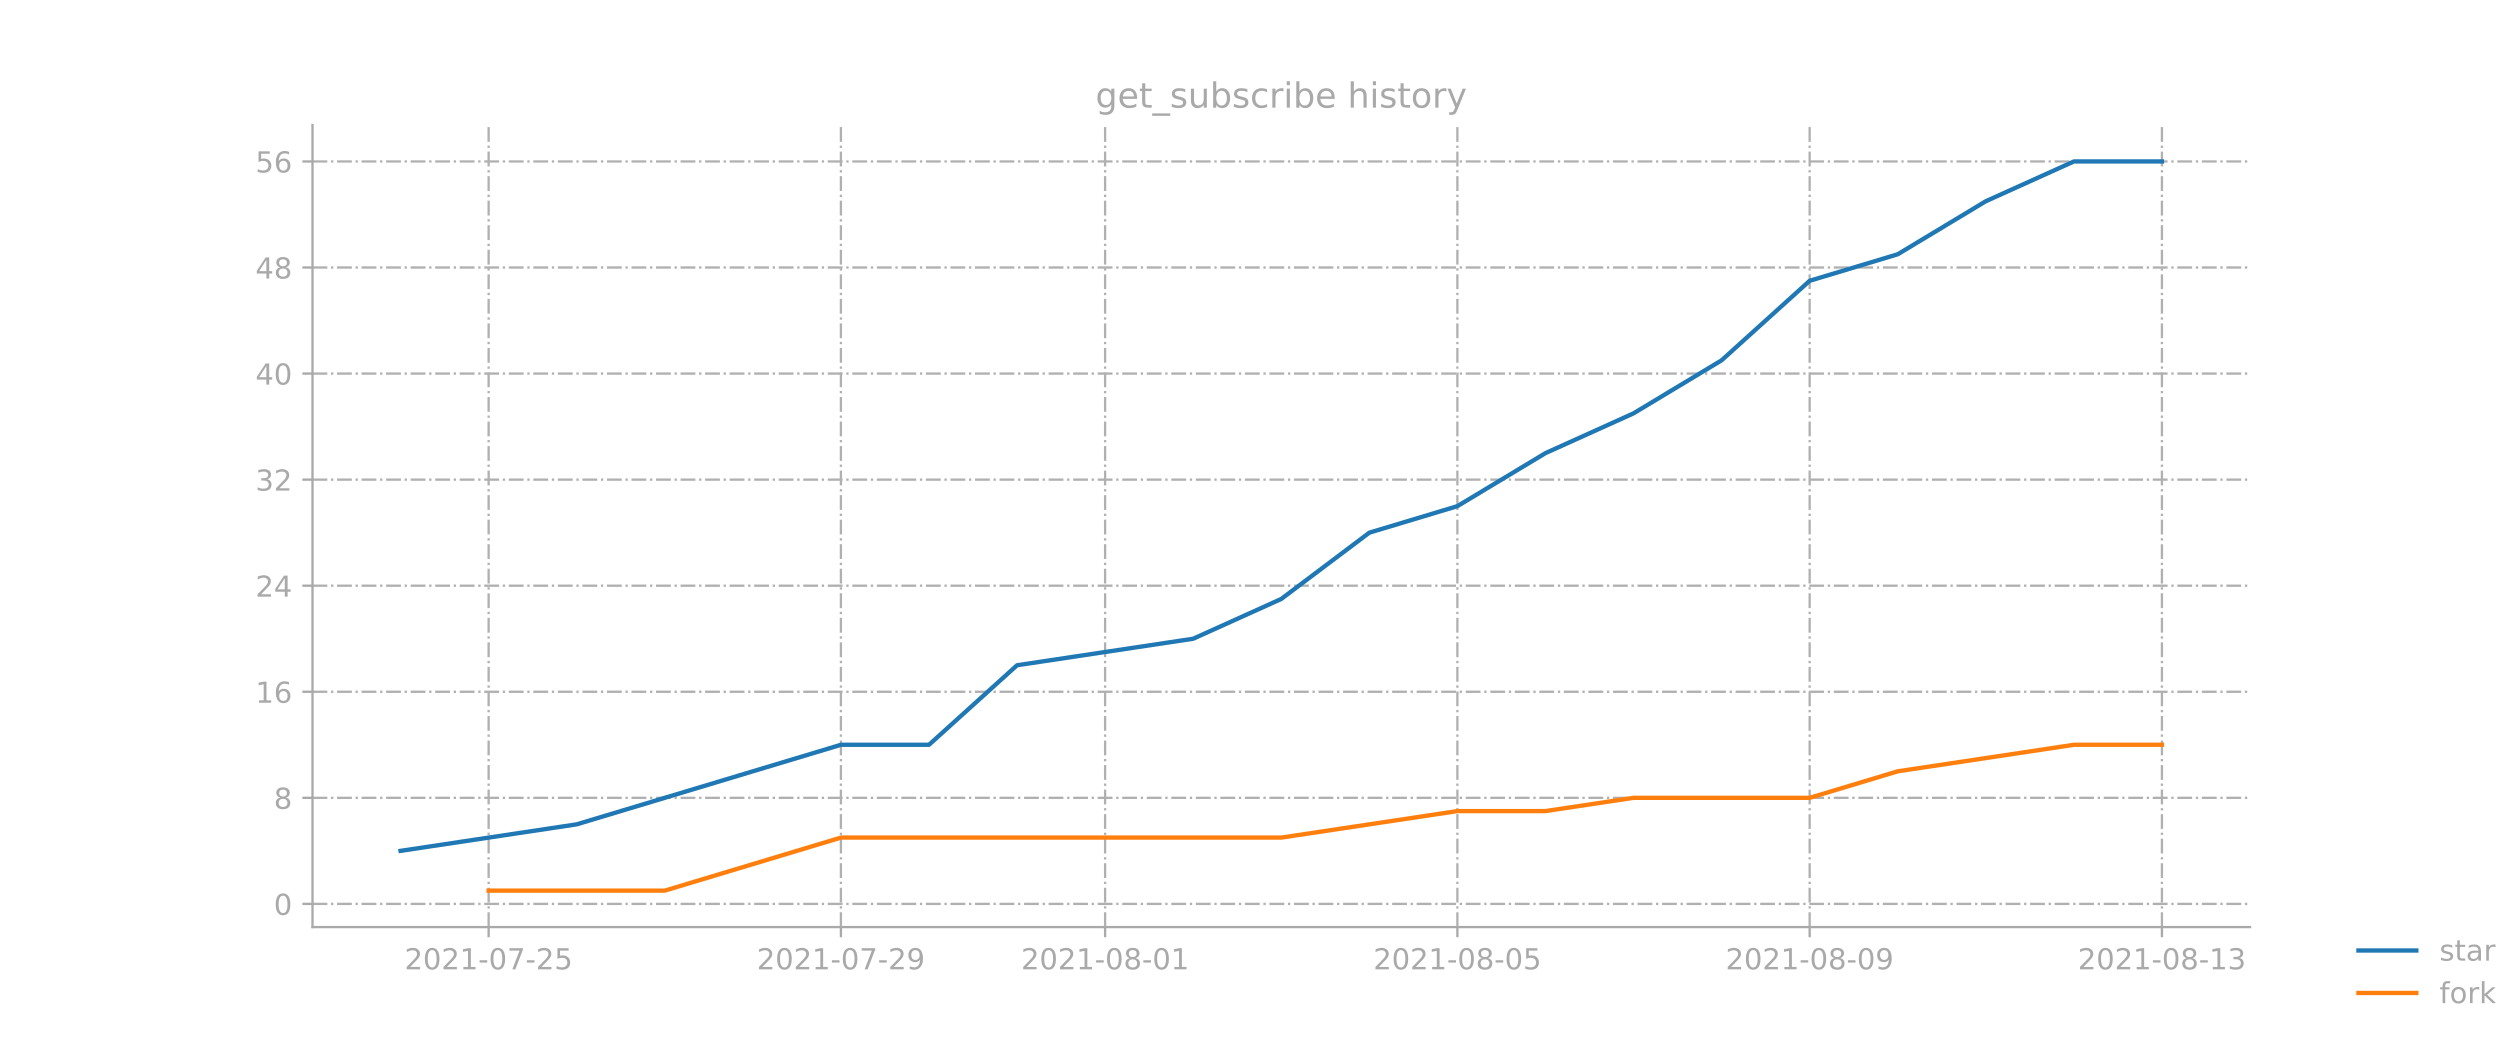
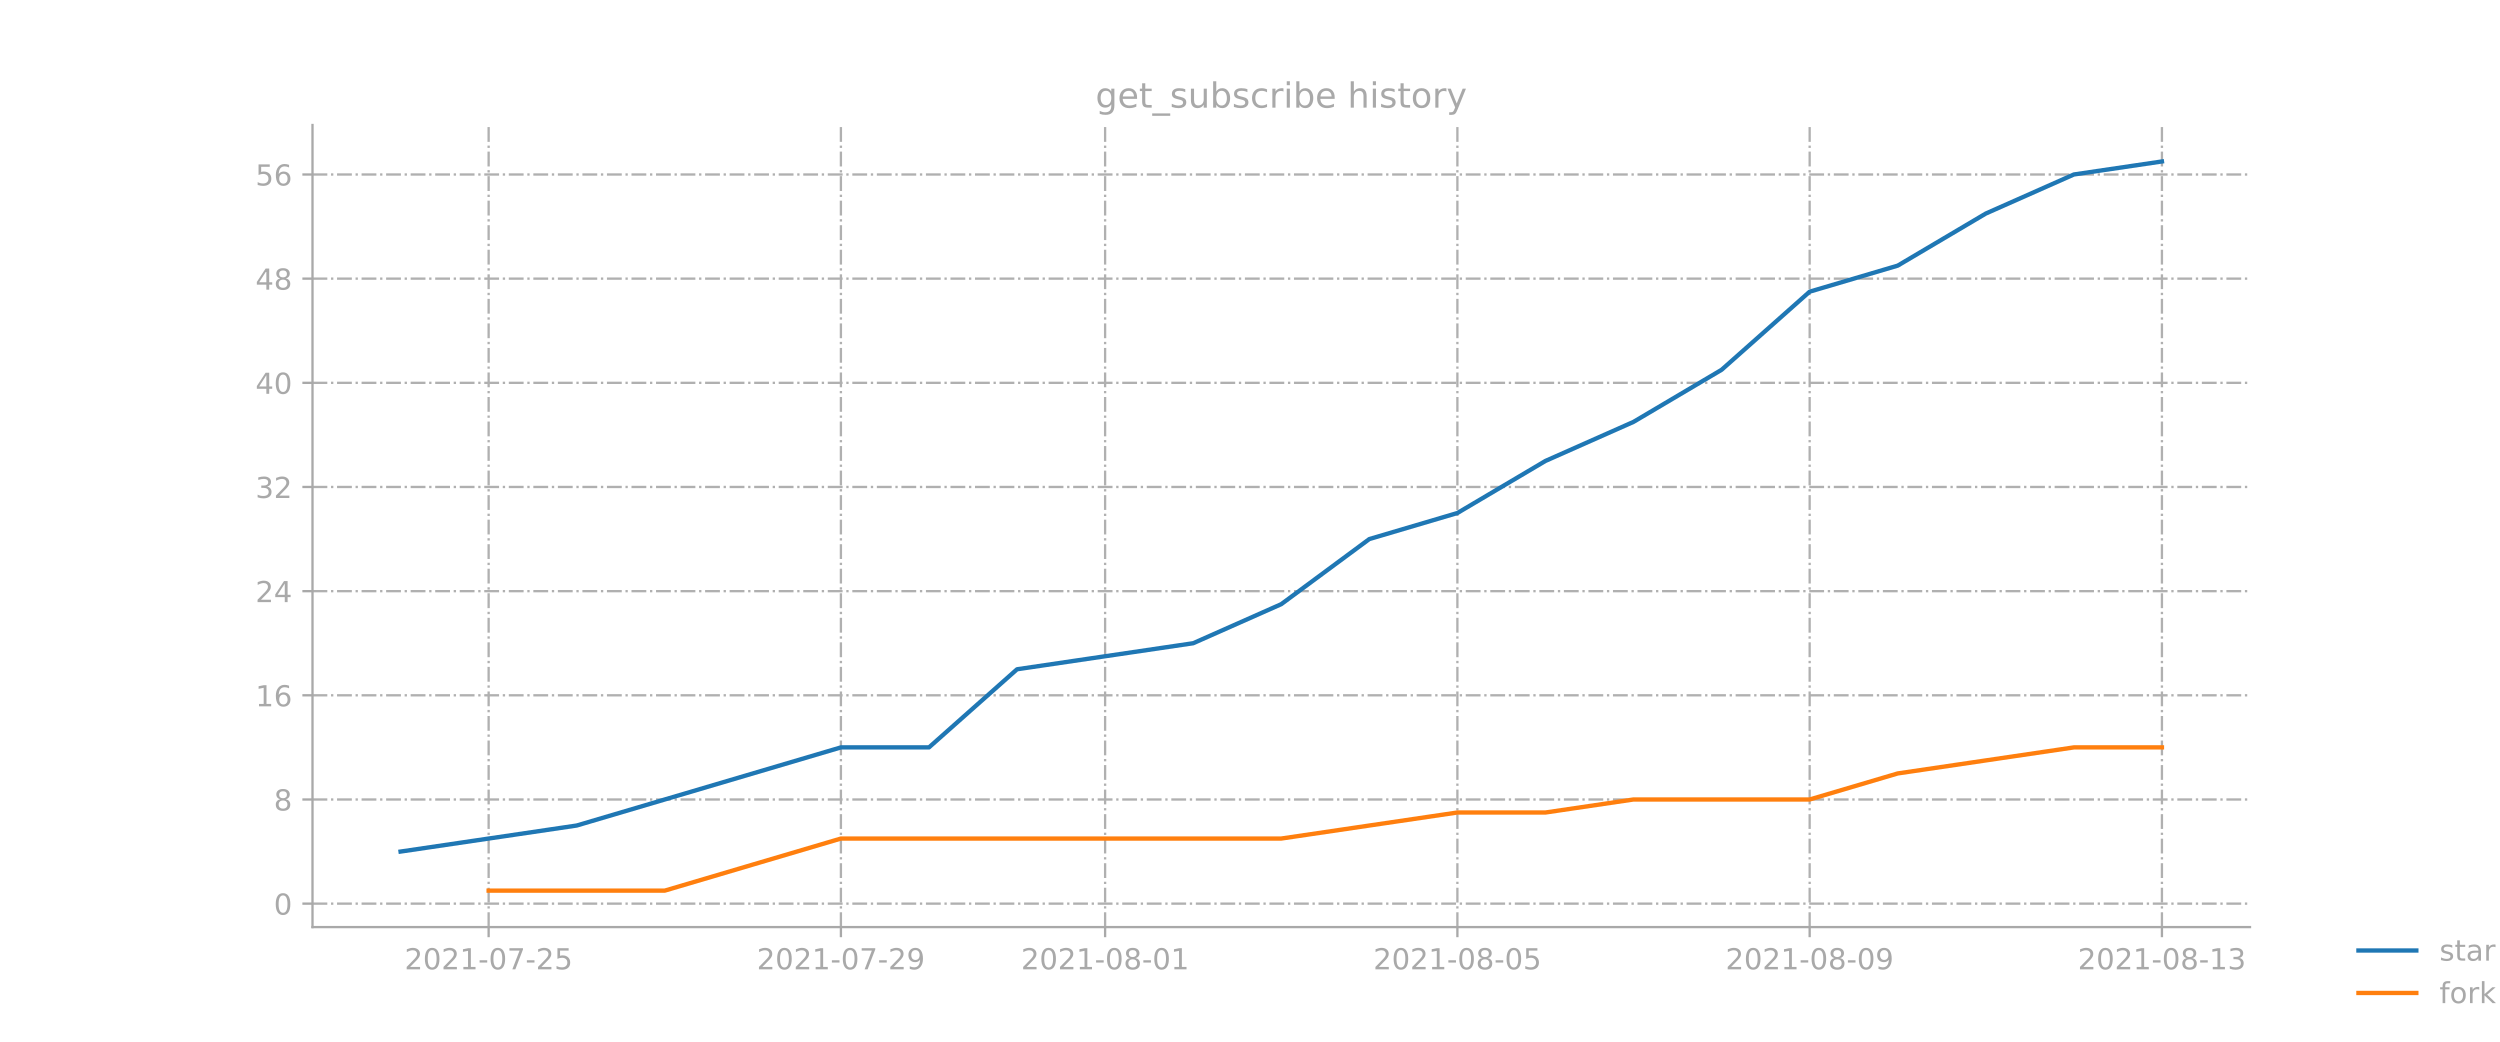
<svg xmlns="http://www.w3.org/2000/svg" xmlns:xlink="http://www.w3.org/1999/xlink" height="360pt" version="1.1" viewBox="0 0 864 360" width="864pt">
  <defs>
    <style type="text/css">*{stroke-linecap:butt;stroke-linejoin:round;}</style>
  </defs>
  <g id="figure_1">
    <g id="patch_1">
      <path d="M 0 360  L 864 360  L 864 0  L 0 0  z " style="fill:none;opacity:0;" />
    </g>
    <g id="axes_1">
      <g id="patch_2">
        <path d="M 108 320.4  L 777.6 320.4  L 777.6 43.2  L 108 43.2  z " style="fill:none;opacity:0;" />
      </g>
      <g id="matplotlib.axis_1">
        <g id="xtick_1">
          <g id="line2d_1">
-             <path clip-path="url(#pf11a9cff27)" d="M 168.873 320.4  L 168.873 43.2  " style="fill:none;stroke:#b0b0b0;stroke-dasharray:5.12,1.28,0.8,1.28;stroke-dashoffset:0;stroke-width:0.8;" />
+             <path clip-path="url(#p1f19ce88a3)" d="M 168.873 320.4  L 168.873 43.2  " style="fill:none;stroke:#b0b0b0;stroke-dasharray:5.12,1.28,0.8,1.28;stroke-dashoffset:0;stroke-width:0.8;" />
          </g>
          <g id="line2d_2">
            <defs>
-               <path d="M 0 0  L 0 3.5  " id="m568d456c09" style="stroke:#a9a9a9;stroke-width:0.8;" />
+               <path d="M 0 0  L 0 3.5  " id="med8afde4dc" style="stroke:#a9a9a9;stroke-width:0.8;" />
            </defs>
            <g>
-               <use style="fill:#a9a9a9;stroke:#a9a9a9;stroke-width:0.8;" x="168.873" xlink:href="#m568d456c09" y="320.4" />
+               <use style="fill:#a9a9a9;stroke:#a9a9a9;stroke-width:0.8;" x="168.873" xlink:href="#med8afde4dc" y="320.4" />
            </g>
          </g>
          <g id="text_1">
            <g style="fill:#a9a9a9;" transform="translate(139.8149 334.9984)scale(0.1 -0.1)">
              <defs>
                <path d="M 1228 531  L 3431 531  L 3431 0  L 469 0  L 469 531  Q 828 903 1448 1529  Q 2069 2156 2228 2338  Q 2531 2678 2651 2914  Q 2772 3150 2772 3378  Q 2772 3750 2511 3984  Q 2250 4219 1831 4219  Q 1534 4219 1204 4116  Q 875 4013 500 3803  L 500 4441  Q 881 4594 1212 4672  Q 1544 4750 1819 4750  Q 2544 4750 2975 4387  Q 3406 4025 3406 3419  Q 3406 3131 3298 2873  Q 3191 2616 2906 2266  Q 2828 2175 2409 1742  Q 1991 1309 1228 531  z " id="DejaVuSans-32" transform="scale(0.015625)" />
                <path d="M 2034 4250  Q 1547 4250 1301 3770  Q 1056 3291 1056 2328  Q 1056 1369 1301 889  Q 1547 409 2034 409  Q 2525 409 2770 889  Q 3016 1369 3016 2328  Q 3016 3291 2770 3770  Q 2525 4250 2034 4250  z M 2034 4750  Q 2819 4750 3233 4129  Q 3647 3509 3647 2328  Q 3647 1150 3233 529  Q 2819 -91 2034 -91  Q 1250 -91 836 529  Q 422 1150 422 2328  Q 422 3509 836 4129  Q 1250 4750 2034 4750  z " id="DejaVuSans-30" transform="scale(0.015625)" />
                <path d="M 794 531  L 1825 531  L 1825 4091  L 703 3866  L 703 4441  L 1819 4666  L 2450 4666  L 2450 531  L 3481 531  L 3481 0  L 794 0  L 794 531  z " id="DejaVuSans-31" transform="scale(0.015625)" />
                <path d="M 313 2009  L 1997 2009  L 1997 1497  L 313 1497  L 313 2009  z " id="DejaVuSans-2d" transform="scale(0.015625)" />
                <path d="M 525 4666  L 3525 4666  L 3525 4397  L 1831 0  L 1172 0  L 2766 4134  L 525 4134  L 525 4666  z " id="DejaVuSans-37" transform="scale(0.015625)" />
                <path d="M 691 4666  L 3169 4666  L 3169 4134  L 1269 4134  L 1269 2991  Q 1406 3038 1543 3061  Q 1681 3084 1819 3084  Q 2600 3084 3056 2656  Q 3513 2228 3513 1497  Q 3513 744 3044 326  Q 2575 -91 1722 -91  Q 1428 -91 1123 -41  Q 819 9 494 109  L 494 744  Q 775 591 1075 516  Q 1375 441 1709 441  Q 2250 441 2565 725  Q 2881 1009 2881 1497  Q 2881 1984 2565 2268  Q 2250 2553 1709 2553  Q 1456 2553 1204 2497  Q 953 2441 691 2322  L 691 4666  z " id="DejaVuSans-35" transform="scale(0.015625)" />
              </defs>
              <use xlink:href="#DejaVuSans-32" />
              <use x="63.623" xlink:href="#DejaVuSans-30" />
              <use x="127.246" xlink:href="#DejaVuSans-32" />
              <use x="190.869" xlink:href="#DejaVuSans-31" />
              <use x="254.492" xlink:href="#DejaVuSans-2d" />
              <use x="290.576" xlink:href="#DejaVuSans-30" />
              <use x="354.199" xlink:href="#DejaVuSans-37" />
              <use x="417.822" xlink:href="#DejaVuSans-2d" />
              <use x="453.906" xlink:href="#DejaVuSans-32" />
              <use x="517.529" xlink:href="#DejaVuSans-35" />
            </g>
          </g>
        </g>
        <g id="xtick_2">
          <g id="line2d_3">
-             <path clip-path="url(#pf11a9cff27)" d="M 290.618 320.4  L 290.618 43.2  " style="fill:none;stroke:#b0b0b0;stroke-dasharray:5.12,1.28,0.8,1.28;stroke-dashoffset:0;stroke-width:0.8;" />
+             <path clip-path="url(#p1f19ce88a3)" d="M 290.618 320.4  L 290.618 43.2  " style="fill:none;stroke:#b0b0b0;stroke-dasharray:5.12,1.28,0.8,1.28;stroke-dashoffset:0;stroke-width:0.8;" />
          </g>
          <g id="line2d_4">
            <g>
-               <use style="fill:#a9a9a9;stroke:#a9a9a9;stroke-width:0.8;" x="290.618" xlink:href="#m568d456c09" y="320.4" />
+               <use style="fill:#a9a9a9;stroke:#a9a9a9;stroke-width:0.8;" x="290.618" xlink:href="#med8afde4dc" y="320.4" />
            </g>
          </g>
          <g id="text_2">
            <g style="fill:#a9a9a9;" transform="translate(261.5604 334.9984)scale(0.1 -0.1)">
              <defs>
                <path d="M 703 97  L 703 672  Q 941 559 1184 500  Q 1428 441 1663 441  Q 2288 441 2617 861  Q 2947 1281 2994 2138  Q 2813 1869 2534 1725  Q 2256 1581 1919 1581  Q 1219 1581 811 2004  Q 403 2428 403 3163  Q 403 3881 828 4315  Q 1253 4750 1959 4750  Q 2769 4750 3195 4129  Q 3622 3509 3622 2328  Q 3622 1225 3098 567  Q 2575 -91 1691 -91  Q 1453 -91 1209 -44  Q 966 3 703 97  z M 1959 2075  Q 2384 2075 2632 2365  Q 2881 2656 2881 3163  Q 2881 3666 2632 3958  Q 2384 4250 1959 4250  Q 1534 4250 1286 3958  Q 1038 3666 1038 3163  Q 1038 2656 1286 2365  Q 1534 2075 1959 2075  z " id="DejaVuSans-39" transform="scale(0.015625)" />
              </defs>
              <use xlink:href="#DejaVuSans-32" />
              <use x="63.623" xlink:href="#DejaVuSans-30" />
              <use x="127.246" xlink:href="#DejaVuSans-32" />
              <use x="190.869" xlink:href="#DejaVuSans-31" />
              <use x="254.492" xlink:href="#DejaVuSans-2d" />
              <use x="290.576" xlink:href="#DejaVuSans-30" />
              <use x="354.199" xlink:href="#DejaVuSans-37" />
              <use x="417.822" xlink:href="#DejaVuSans-2d" />
              <use x="453.906" xlink:href="#DejaVuSans-32" />
              <use x="517.529" xlink:href="#DejaVuSans-39" />
            </g>
          </g>
        </g>
        <g id="xtick_3">
          <g id="line2d_5">
-             <path clip-path="url(#pf11a9cff27)" d="M 381.927 320.4  L 381.927 43.2  " style="fill:none;stroke:#b0b0b0;stroke-dasharray:5.12,1.28,0.8,1.28;stroke-dashoffset:0;stroke-width:0.8;" />
+             <path clip-path="url(#p1f19ce88a3)" d="M 381.927 320.4  L 381.927 43.2  " style="fill:none;stroke:#b0b0b0;stroke-dasharray:5.12,1.28,0.8,1.28;stroke-dashoffset:0;stroke-width:0.8;" />
          </g>
          <g id="line2d_6">
            <g>
-               <use style="fill:#a9a9a9;stroke:#a9a9a9;stroke-width:0.8;" x="381.927" xlink:href="#m568d456c09" y="320.4" />
+               <use style="fill:#a9a9a9;stroke:#a9a9a9;stroke-width:0.8;" x="381.927" xlink:href="#med8afde4dc" y="320.4" />
            </g>
          </g>
          <g id="text_3">
            <g style="fill:#a9a9a9;" transform="translate(352.8695 334.9984)scale(0.1 -0.1)">
              <defs>
                <path d="M 2034 2216  Q 1584 2216 1326 1975  Q 1069 1734 1069 1313  Q 1069 891 1326 650  Q 1584 409 2034 409  Q 2484 409 2743 651  Q 3003 894 3003 1313  Q 3003 1734 2745 1975  Q 2488 2216 2034 2216  z M 1403 2484  Q 997 2584 770 2862  Q 544 3141 544 3541  Q 544 4100 942 4425  Q 1341 4750 2034 4750  Q 2731 4750 3128 4425  Q 3525 4100 3525 3541  Q 3525 3141 3298 2862  Q 3072 2584 2669 2484  Q 3125 2378 3379 2068  Q 3634 1759 3634 1313  Q 3634 634 3220 271  Q 2806 -91 2034 -91  Q 1263 -91 848 271  Q 434 634 434 1313  Q 434 1759 690 2068  Q 947 2378 1403 2484  z M 1172 3481  Q 1172 3119 1398 2916  Q 1625 2713 2034 2713  Q 2441 2713 2670 2916  Q 2900 3119 2900 3481  Q 2900 3844 2670 4047  Q 2441 4250 2034 4250  Q 1625 4250 1398 4047  Q 1172 3844 1172 3481  z " id="DejaVuSans-38" transform="scale(0.015625)" />
              </defs>
              <use xlink:href="#DejaVuSans-32" />
              <use x="63.623" xlink:href="#DejaVuSans-30" />
              <use x="127.246" xlink:href="#DejaVuSans-32" />
              <use x="190.869" xlink:href="#DejaVuSans-31" />
              <use x="254.492" xlink:href="#DejaVuSans-2d" />
              <use x="290.576" xlink:href="#DejaVuSans-30" />
              <use x="354.199" xlink:href="#DejaVuSans-38" />
              <use x="417.822" xlink:href="#DejaVuSans-2d" />
              <use x="453.906" xlink:href="#DejaVuSans-30" />
              <use x="517.529" xlink:href="#DejaVuSans-31" />
            </g>
          </g>
        </g>
        <g id="xtick_4">
          <g id="line2d_7">
-             <path clip-path="url(#pf11a9cff27)" d="M 503.673 320.4  L 503.673 43.2  " style="fill:none;stroke:#b0b0b0;stroke-dasharray:5.12,1.28,0.8,1.28;stroke-dashoffset:0;stroke-width:0.8;" />
+             <path clip-path="url(#p1f19ce88a3)" d="M 503.673 320.4  L 503.673 43.2  " style="fill:none;stroke:#b0b0b0;stroke-dasharray:5.12,1.28,0.8,1.28;stroke-dashoffset:0;stroke-width:0.8;" />
          </g>
          <g id="line2d_8">
            <g>
-               <use style="fill:#a9a9a9;stroke:#a9a9a9;stroke-width:0.8;" x="503.673" xlink:href="#m568d456c09" y="320.4" />
+               <use style="fill:#a9a9a9;stroke:#a9a9a9;stroke-width:0.8;" x="503.673" xlink:href="#med8afde4dc" y="320.4" />
            </g>
          </g>
          <g id="text_4">
            <g style="fill:#a9a9a9;" transform="translate(474.6149 334.9984)scale(0.1 -0.1)">
              <use xlink:href="#DejaVuSans-32" />
              <use x="63.623" xlink:href="#DejaVuSans-30" />
              <use x="127.246" xlink:href="#DejaVuSans-32" />
              <use x="190.869" xlink:href="#DejaVuSans-31" />
              <use x="254.492" xlink:href="#DejaVuSans-2d" />
              <use x="290.576" xlink:href="#DejaVuSans-30" />
              <use x="354.199" xlink:href="#DejaVuSans-38" />
              <use x="417.822" xlink:href="#DejaVuSans-2d" />
              <use x="453.906" xlink:href="#DejaVuSans-30" />
              <use x="517.529" xlink:href="#DejaVuSans-35" />
            </g>
          </g>
        </g>
        <g id="xtick_5">
          <g id="line2d_9">
-             <path clip-path="url(#pf11a9cff27)" d="M 625.418 320.4  L 625.418 43.2  " style="fill:none;stroke:#b0b0b0;stroke-dasharray:5.12,1.28,0.8,1.28;stroke-dashoffset:0;stroke-width:0.8;" />
+             <path clip-path="url(#p1f19ce88a3)" d="M 625.418 320.4  L 625.418 43.2  " style="fill:none;stroke:#b0b0b0;stroke-dasharray:5.12,1.28,0.8,1.28;stroke-dashoffset:0;stroke-width:0.8;" />
          </g>
          <g id="line2d_10">
            <g>
-               <use style="fill:#a9a9a9;stroke:#a9a9a9;stroke-width:0.8;" x="625.418" xlink:href="#m568d456c09" y="320.4" />
+               <use style="fill:#a9a9a9;stroke:#a9a9a9;stroke-width:0.8;" x="625.418" xlink:href="#med8afde4dc" y="320.4" />
            </g>
          </g>
          <g id="text_5">
            <g style="fill:#a9a9a9;" transform="translate(596.3604 334.9984)scale(0.1 -0.1)">
              <use xlink:href="#DejaVuSans-32" />
              <use x="63.623" xlink:href="#DejaVuSans-30" />
              <use x="127.246" xlink:href="#DejaVuSans-32" />
              <use x="190.869" xlink:href="#DejaVuSans-31" />
              <use x="254.492" xlink:href="#DejaVuSans-2d" />
              <use x="290.576" xlink:href="#DejaVuSans-30" />
              <use x="354.199" xlink:href="#DejaVuSans-38" />
              <use x="417.822" xlink:href="#DejaVuSans-2d" />
              <use x="453.906" xlink:href="#DejaVuSans-30" />
              <use x="517.529" xlink:href="#DejaVuSans-39" />
            </g>
          </g>
        </g>
        <g id="xtick_6">
          <g id="line2d_11">
-             <path clip-path="url(#pf11a9cff27)" d="M 747.164 320.4  L 747.164 43.2  " style="fill:none;stroke:#b0b0b0;stroke-dasharray:5.12,1.28,0.8,1.28;stroke-dashoffset:0;stroke-width:0.8;" />
+             <path clip-path="url(#p1f19ce88a3)" d="M 747.164 320.4  L 747.164 43.2  " style="fill:none;stroke:#b0b0b0;stroke-dasharray:5.12,1.28,0.8,1.28;stroke-dashoffset:0;stroke-width:0.8;" />
          </g>
          <g id="line2d_12">
            <g>
-               <use style="fill:#a9a9a9;stroke:#a9a9a9;stroke-width:0.8;" x="747.164" xlink:href="#m568d456c09" y="320.4" />
+               <use style="fill:#a9a9a9;stroke:#a9a9a9;stroke-width:0.8;" x="747.164" xlink:href="#med8afde4dc" y="320.4" />
            </g>
          </g>
          <g id="text_6">
            <g style="fill:#a9a9a9;" transform="translate(718.1058 334.9984)scale(0.1 -0.1)">
              <defs>
                <path d="M 2597 2516  Q 3050 2419 3304 2112  Q 3559 1806 3559 1356  Q 3559 666 3084 287  Q 2609 -91 1734 -91  Q 1441 -91 1130 -33  Q 819 25 488 141  L 488 750  Q 750 597 1062 519  Q 1375 441 1716 441  Q 2309 441 2620 675  Q 2931 909 2931 1356  Q 2931 1769 2642 2001  Q 2353 2234 1838 2234  L 1294 2234  L 1294 2753  L 1863 2753  Q 2328 2753 2575 2939  Q 2822 3125 2822 3475  Q 2822 3834 2567 4026  Q 2313 4219 1838 4219  Q 1578 4219 1281 4162  Q 984 4106 628 3988  L 628 4550  Q 988 4650 1302 4700  Q 1616 4750 1894 4750  Q 2613 4750 3031 4423  Q 3450 4097 3450 3541  Q 3450 3153 3228 2886  Q 3006 2619 2597 2516  z " id="DejaVuSans-33" transform="scale(0.015625)" />
              </defs>
              <use xlink:href="#DejaVuSans-32" />
              <use x="63.623" xlink:href="#DejaVuSans-30" />
              <use x="127.246" xlink:href="#DejaVuSans-32" />
              <use x="190.869" xlink:href="#DejaVuSans-31" />
              <use x="254.492" xlink:href="#DejaVuSans-2d" />
              <use x="290.576" xlink:href="#DejaVuSans-30" />
              <use x="354.199" xlink:href="#DejaVuSans-38" />
              <use x="417.822" xlink:href="#DejaVuSans-2d" />
              <use x="453.906" xlink:href="#DejaVuSans-31" />
              <use x="517.529" xlink:href="#DejaVuSans-33" />
            </g>
          </g>
        </g>
      </g>
      <g id="matplotlib.axis_2">
        <g id="ytick_1">
          <g id="line2d_13">
-             <path clip-path="url(#pf11a9cff27)" d="M 108 312.382  L 777.6 312.382  " style="fill:none;stroke:#b0b0b0;stroke-dasharray:5.12,1.28,0.8,1.28;stroke-dashoffset:0;stroke-width:0.8;" />
+             <path clip-path="url(#p1f19ce88a3)" d="M 108 312.3  L 777.6 312.3  " style="fill:none;stroke:#b0b0b0;stroke-dasharray:5.12,1.28,0.8,1.28;stroke-dashoffset:0;stroke-width:0.8;" />
          </g>
          <g id="line2d_14">
            <defs>
-               <path d="M 0 0  L -3.5 0  " id="m3c7af034a6" style="stroke:#a9a9a9;stroke-width:0.8;" />
+               <path d="M 0 0  L -3.5 0  " id="m5029dc38a9" style="stroke:#a9a9a9;stroke-width:0.8;" />
            </defs>
            <g>
-               <use style="fill:#a9a9a9;stroke:#a9a9a9;stroke-width:0.8;" x="108" xlink:href="#m3c7af034a6" y="312.382" />
+               <use style="fill:#a9a9a9;stroke:#a9a9a9;stroke-width:0.8;" x="108" xlink:href="#m5029dc38a9" y="312.3" />
            </g>
          </g>
          <g id="text_7">
-             <g style="fill:#a9a9a9;" transform="translate(94.6375 316.181)scale(0.1 -0.1)">
+             <g style="fill:#a9a9a9;" transform="translate(94.6375 316.0992)scale(0.1 -0.1)">
              <use xlink:href="#DejaVuSans-30" />
            </g>
          </g>
        </g>
        <g id="ytick_2">
          <g id="line2d_15">
-             <path clip-path="url(#pf11a9cff27)" d="M 108 275.727  L 777.6 275.727  " style="fill:none;stroke:#b0b0b0;stroke-dasharray:5.12,1.28,0.8,1.28;stroke-dashoffset:0;stroke-width:0.8;" />
+             <path clip-path="url(#p1f19ce88a3)" d="M 108 276.3  L 777.6 276.3  " style="fill:none;stroke:#b0b0b0;stroke-dasharray:5.12,1.28,0.8,1.28;stroke-dashoffset:0;stroke-width:0.8;" />
          </g>
          <g id="line2d_16">
            <g>
-               <use style="fill:#a9a9a9;stroke:#a9a9a9;stroke-width:0.8;" x="108" xlink:href="#m3c7af034a6" y="275.727" />
+               <use style="fill:#a9a9a9;stroke:#a9a9a9;stroke-width:0.8;" x="108" xlink:href="#m5029dc38a9" y="276.3" />
            </g>
          </g>
          <g id="text_8">
-             <g style="fill:#a9a9a9;" transform="translate(94.6375 279.5265)scale(0.1 -0.1)">
+             <g style="fill:#a9a9a9;" transform="translate(94.6375 280.0992)scale(0.1 -0.1)">
              <use xlink:href="#DejaVuSans-38" />
            </g>
          </g>
        </g>
        <g id="ytick_3">
          <g id="line2d_17">
-             <path clip-path="url(#pf11a9cff27)" d="M 108 239.073  L 777.6 239.073  " style="fill:none;stroke:#b0b0b0;stroke-dasharray:5.12,1.28,0.8,1.28;stroke-dashoffset:0;stroke-width:0.8;" />
+             <path clip-path="url(#p1f19ce88a3)" d="M 108 240.3  L 777.6 240.3  " style="fill:none;stroke:#b0b0b0;stroke-dasharray:5.12,1.28,0.8,1.28;stroke-dashoffset:0;stroke-width:0.8;" />
          </g>
          <g id="line2d_18">
            <g>
-               <use style="fill:#a9a9a9;stroke:#a9a9a9;stroke-width:0.8;" x="108" xlink:href="#m3c7af034a6" y="239.073" />
+               <use style="fill:#a9a9a9;stroke:#a9a9a9;stroke-width:0.8;" x="108" xlink:href="#m5029dc38a9" y="240.3" />
            </g>
          </g>
          <g id="text_9">
-             <g style="fill:#a9a9a9;" transform="translate(88.275 242.8719)scale(0.1 -0.1)">
+             <g style="fill:#a9a9a9;" transform="translate(88.275 244.0992)scale(0.1 -0.1)">
              <defs>
                <path d="M 2113 2584  Q 1688 2584 1439 2293  Q 1191 2003 1191 1497  Q 1191 994 1439 701  Q 1688 409 2113 409  Q 2538 409 2786 701  Q 3034 994 3034 1497  Q 3034 2003 2786 2293  Q 2538 2584 2113 2584  z M 3366 4563  L 3366 3988  Q 3128 4100 2886 4159  Q 2644 4219 2406 4219  Q 1781 4219 1451 3797  Q 1122 3375 1075 2522  Q 1259 2794 1537 2939  Q 1816 3084 2150 3084  Q 2853 3084 3261 2657  Q 3669 2231 3669 1497  Q 3669 778 3244 343  Q 2819 -91 2113 -91  Q 1303 -91 875 529  Q 447 1150 447 2328  Q 447 3434 972 4092  Q 1497 4750 2381 4750  Q 2619 4750 2861 4703  Q 3103 4656 3366 4563  z " id="DejaVuSans-36" transform="scale(0.015625)" />
              </defs>
              <use xlink:href="#DejaVuSans-31" />
              <use x="63.623" xlink:href="#DejaVuSans-36" />
            </g>
          </g>
        </g>
        <g id="ytick_4">
          <g id="line2d_19">
-             <path clip-path="url(#pf11a9cff27)" d="M 108 202.418  L 777.6 202.418  " style="fill:none;stroke:#b0b0b0;stroke-dasharray:5.12,1.28,0.8,1.28;stroke-dashoffset:0;stroke-width:0.8;" />
+             <path clip-path="url(#p1f19ce88a3)" d="M 108 204.3  L 777.6 204.3  " style="fill:none;stroke:#b0b0b0;stroke-dasharray:5.12,1.28,0.8,1.28;stroke-dashoffset:0;stroke-width:0.8;" />
          </g>
          <g id="line2d_20">
            <g>
-               <use style="fill:#a9a9a9;stroke:#a9a9a9;stroke-width:0.8;" x="108" xlink:href="#m3c7af034a6" y="202.418" />
+               <use style="fill:#a9a9a9;stroke:#a9a9a9;stroke-width:0.8;" x="108" xlink:href="#m5029dc38a9" y="204.3" />
            </g>
          </g>
          <g id="text_10">
-             <g style="fill:#a9a9a9;" transform="translate(88.275 206.2174)scale(0.1 -0.1)">
+             <g style="fill:#a9a9a9;" transform="translate(88.275 208.0992)scale(0.1 -0.1)">
              <defs>
                <path d="M 2419 4116  L 825 1625  L 2419 1625  L 2419 4116  z M 2253 4666  L 3047 4666  L 3047 1625  L 3713 1625  L 3713 1100  L 3047 1100  L 3047 0  L 2419 0  L 2419 1100  L 313 1100  L 313 1709  L 2253 4666  z " id="DejaVuSans-34" transform="scale(0.015625)" />
              </defs>
              <use xlink:href="#DejaVuSans-32" />
              <use x="63.623" xlink:href="#DejaVuSans-34" />
            </g>
          </g>
        </g>
        <g id="ytick_5">
          <g id="line2d_21">
-             <path clip-path="url(#pf11a9cff27)" d="M 108 165.764  L 777.6 165.764  " style="fill:none;stroke:#b0b0b0;stroke-dasharray:5.12,1.28,0.8,1.28;stroke-dashoffset:0;stroke-width:0.8;" />
+             <path clip-path="url(#p1f19ce88a3)" d="M 108 168.3  L 777.6 168.3  " style="fill:none;stroke:#b0b0b0;stroke-dasharray:5.12,1.28,0.8,1.28;stroke-dashoffset:0;stroke-width:0.8;" />
          </g>
          <g id="line2d_22">
            <g>
-               <use style="fill:#a9a9a9;stroke:#a9a9a9;stroke-width:0.8;" x="108" xlink:href="#m3c7af034a6" y="165.764" />
+               <use style="fill:#a9a9a9;stroke:#a9a9a9;stroke-width:0.8;" x="108" xlink:href="#m5029dc38a9" y="168.3" />
            </g>
          </g>
          <g id="text_11">
-             <g style="fill:#a9a9a9;" transform="translate(88.275 169.5629)scale(0.1 -0.1)">
+             <g style="fill:#a9a9a9;" transform="translate(88.275 172.0992)scale(0.1 -0.1)">
              <use xlink:href="#DejaVuSans-33" />
              <use x="63.623" xlink:href="#DejaVuSans-32" />
            </g>
          </g>
        </g>
        <g id="ytick_6">
          <g id="line2d_23">
-             <path clip-path="url(#pf11a9cff27)" d="M 108 129.109  L 777.6 129.109  " style="fill:none;stroke:#b0b0b0;stroke-dasharray:5.12,1.28,0.8,1.28;stroke-dashoffset:0;stroke-width:0.8;" />
+             <path clip-path="url(#p1f19ce88a3)" d="M 108 132.3  L 777.6 132.3  " style="fill:none;stroke:#b0b0b0;stroke-dasharray:5.12,1.28,0.8,1.28;stroke-dashoffset:0;stroke-width:0.8;" />
          </g>
          <g id="line2d_24">
            <g>
-               <use style="fill:#a9a9a9;stroke:#a9a9a9;stroke-width:0.8;" x="108" xlink:href="#m3c7af034a6" y="129.109" />
+               <use style="fill:#a9a9a9;stroke:#a9a9a9;stroke-width:0.8;" x="108" xlink:href="#m5029dc38a9" y="132.3" />
            </g>
          </g>
          <g id="text_12">
-             <g style="fill:#a9a9a9;" transform="translate(88.275 132.9083)scale(0.1 -0.1)">
+             <g style="fill:#a9a9a9;" transform="translate(88.275 136.0992)scale(0.1 -0.1)">
              <use xlink:href="#DejaVuSans-34" />
              <use x="63.623" xlink:href="#DejaVuSans-30" />
            </g>
          </g>
        </g>
        <g id="ytick_7">
          <g id="line2d_25">
-             <path clip-path="url(#pf11a9cff27)" d="M 108 92.455  L 777.6 92.455  " style="fill:none;stroke:#b0b0b0;stroke-dasharray:5.12,1.28,0.8,1.28;stroke-dashoffset:0;stroke-width:0.8;" />
+             <path clip-path="url(#p1f19ce88a3)" d="M 108 96.3  L 777.6 96.3  " style="fill:none;stroke:#b0b0b0;stroke-dasharray:5.12,1.28,0.8,1.28;stroke-dashoffset:0;stroke-width:0.8;" />
          </g>
          <g id="line2d_26">
            <g>
-               <use style="fill:#a9a9a9;stroke:#a9a9a9;stroke-width:0.8;" x="108" xlink:href="#m3c7af034a6" y="92.455" />
+               <use style="fill:#a9a9a9;stroke:#a9a9a9;stroke-width:0.8;" x="108" xlink:href="#m5029dc38a9" y="96.3" />
            </g>
          </g>
          <g id="text_13">
-             <g style="fill:#a9a9a9;" transform="translate(88.275 96.25376)scale(0.1 -0.1)">
+             <g style="fill:#a9a9a9;" transform="translate(88.275 100.0992)scale(0.1 -0.1)">
              <use xlink:href="#DejaVuSans-34" />
              <use x="63.623" xlink:href="#DejaVuSans-38" />
            </g>
          </g>
        </g>
        <g id="ytick_8">
          <g id="line2d_27">
-             <path clip-path="url(#pf11a9cff27)" d="M 108 55.8  L 777.6 55.8  " style="fill:none;stroke:#b0b0b0;stroke-dasharray:5.12,1.28,0.8,1.28;stroke-dashoffset:0;stroke-width:0.8;" />
+             <path clip-path="url(#p1f19ce88a3)" d="M 108 60.3  L 777.6 60.3  " style="fill:none;stroke:#b0b0b0;stroke-dasharray:5.12,1.28,0.8,1.28;stroke-dashoffset:0;stroke-width:0.8;" />
          </g>
          <g id="line2d_28">
            <g>
-               <use style="fill:#a9a9a9;stroke:#a9a9a9;stroke-width:0.8;" x="108" xlink:href="#m3c7af034a6" y="55.8" />
+               <use style="fill:#a9a9a9;stroke:#a9a9a9;stroke-width:0.8;" x="108" xlink:href="#m5029dc38a9" y="60.3" />
            </g>
          </g>
          <g id="text_14">
-             <g style="fill:#a9a9a9;" transform="translate(88.275 59.59922)scale(0.1 -0.1)">
+             <g style="fill:#a9a9a9;" transform="translate(88.275 64.09922)scale(0.1 -0.1)">
              <use xlink:href="#DejaVuSans-35" />
              <use x="63.623" xlink:href="#DejaVuSans-36" />
            </g>
          </g>
        </g>
      </g>
      <g id="line2d_29">
-         <path clip-path="url(#pf11a9cff27)" d="M 138.436 294.055  L 168.873 289.473  L 199.309 284.891  L 229.745 275.727  L 260.182 266.564  L 290.618 257.4  L 321.055 257.4  L 351.491 229.909  L 381.927 225.327  L 412.364 220.745  L 442.8 207  L 473.236 184.091  L 503.673 174.927  L 534.109 156.6  L 564.545 142.855  L 594.982 124.527  L 625.418 97.036  L 655.855 87.873  L 686.291 69.545  L 716.727 55.8  L 747.164 55.8  " style="fill:none;stroke:#1f77b4;stroke-linecap:square;stroke-width:1.5;" />
+         <path clip-path="url(#p1f19ce88a3)" d="M 138.436 294.3  L 168.873 289.8  L 199.309 285.3  L 229.745 276.3  L 260.182 267.3  L 290.618 258.3  L 321.055 258.3  L 351.491 231.3  L 381.927 226.8  L 412.364 222.3  L 442.8 208.8  L 473.236 186.3  L 503.673 177.3  L 534.109 159.3  L 564.545 145.8  L 594.982 127.8  L 625.418 100.8  L 655.855 91.8  L 686.291 73.8  L 716.727 60.3  L 747.164 55.8  " style="fill:none;stroke:#1f77b4;stroke-linecap:square;stroke-width:1.5;" />
      </g>
      <g id="line2d_30">
-         <path clip-path="url(#pf11a9cff27)" d="M 168.873 307.8  L 199.309 307.8  L 229.745 307.8  L 260.182 298.636  L 290.618 289.473  L 321.055 289.473  L 351.491 289.473  L 381.927 289.473  L 412.364 289.473  L 442.8 289.473  L 473.236 284.891  L 503.673 280.309  L 534.109 280.309  L 564.545 275.727  L 594.982 275.727  L 625.418 275.727  L 655.855 266.564  L 686.291 261.982  L 716.727 257.4  L 747.164 257.4  " style="fill:none;stroke:#ff7f0e;stroke-linecap:square;stroke-width:1.5;" />
+         <path clip-path="url(#p1f19ce88a3)" d="M 168.873 307.8  L 199.309 307.8  L 229.745 307.8  L 260.182 298.8  L 290.618 289.8  L 321.055 289.8  L 351.491 289.8  L 381.927 289.8  L 412.364 289.8  L 442.8 289.8  L 473.236 285.3  L 503.673 280.8  L 534.109 280.8  L 564.545 276.3  L 594.982 276.3  L 625.418 276.3  L 655.855 267.3  L 686.291 262.8  L 716.727 258.3  L 747.164 258.3  " style="fill:none;stroke:#ff7f0e;stroke-linecap:square;stroke-width:1.5;" />
      </g>
      <g id="patch_3">
        <path d="M 108 320.4  L 108 43.2  " style="fill:none;stroke:#a9a9a9;stroke-linecap:square;stroke-linejoin:miter;stroke-width:0.8;" />
      </g>
      <g id="patch_4">
        <path d="M 777.6 320.4  L 777.6 43.2  " style="fill:none;" />
      </g>
      <g id="patch_5">
        <path d="M 108 320.4  L 777.6 320.4  " style="fill:none;stroke:#a9a9a9;stroke-linecap:square;stroke-linejoin:miter;stroke-width:0.8;" />
      </g>
      <g id="patch_6">
        <path d="M 108 43.2  L 777.6 43.2  " style="fill:none;" />
      </g>
      <g id="text_15">
        <g style="fill:#a9a9a9;" transform="translate(378.6075 37.2)scale(0.12 -0.12)">
          <defs>
            <path d="M 2906 1791  Q 2906 2416 2648 2759  Q 2391 3103 1925 3103  Q 1463 3103 1205 2759  Q 947 2416 947 1791  Q 947 1169 1205 825  Q 1463 481 1925 481  Q 2391 481 2648 825  Q 2906 1169 2906 1791  z M 3481 434  Q 3481 -459 3084 -895  Q 2688 -1331 1869 -1331  Q 1566 -1331 1297 -1286  Q 1028 -1241 775 -1147  L 775 -588  Q 1028 -725 1275 -790  Q 1522 -856 1778 -856  Q 2344 -856 2625 -561  Q 2906 -266 2906 331  L 2906 616  Q 2728 306 2450 153  Q 2172 0 1784 0  Q 1141 0 747 490  Q 353 981 353 1791  Q 353 2603 747 3093  Q 1141 3584 1784 3584  Q 2172 3584 2450 3431  Q 2728 3278 2906 2969  L 2906 3500  L 3481 3500  L 3481 434  z " id="DejaVuSans-67" transform="scale(0.015625)" />
            <path d="M 3597 1894  L 3597 1613  L 953 1613  Q 991 1019 1311 708  Q 1631 397 2203 397  Q 2534 397 2845 478  Q 3156 559 3463 722  L 3463 178  Q 3153 47 2828 -22  Q 2503 -91 2169 -91  Q 1331 -91 842 396  Q 353 884 353 1716  Q 353 2575 817 3079  Q 1281 3584 2069 3584  Q 2775 3584 3186 3129  Q 3597 2675 3597 1894  z M 3022 2063  Q 3016 2534 2758 2815  Q 2500 3097 2075 3097  Q 1594 3097 1305 2825  Q 1016 2553 972 2059  L 3022 2063  z " id="DejaVuSans-65" transform="scale(0.015625)" />
            <path d="M 1172 4494  L 1172 3500  L 2356 3500  L 2356 3053  L 1172 3053  L 1172 1153  Q 1172 725 1289 603  Q 1406 481 1766 481  L 2356 481  L 2356 0  L 1766 0  Q 1100 0 847 248  Q 594 497 594 1153  L 594 3053  L 172 3053  L 172 3500  L 594 3500  L 594 4494  L 1172 4494  z " id="DejaVuSans-74" transform="scale(0.015625)" />
            <path d="M 3263 -1063  L 3263 -1509  L -63 -1509  L -63 -1063  L 3263 -1063  z " id="DejaVuSans-5f" transform="scale(0.015625)" />
            <path d="M 2834 3397  L 2834 2853  Q 2591 2978 2328 3040  Q 2066 3103 1784 3103  Q 1356 3103 1142 2972  Q 928 2841 928 2578  Q 928 2378 1081 2264  Q 1234 2150 1697 2047  L 1894 2003  Q 2506 1872 2764 1633  Q 3022 1394 3022 966  Q 3022 478 2636 193  Q 2250 -91 1575 -91  Q 1294 -91 989 -36  Q 684 19 347 128  L 347 722  Q 666 556 975 473  Q 1284 391 1588 391  Q 1994 391 2212 530  Q 2431 669 2431 922  Q 2431 1156 2273 1281  Q 2116 1406 1581 1522  L 1381 1569  Q 847 1681 609 1914  Q 372 2147 372 2553  Q 372 3047 722 3315  Q 1072 3584 1716 3584  Q 2034 3584 2315 3537  Q 2597 3491 2834 3397  z " id="DejaVuSans-73" transform="scale(0.015625)" />
            <path d="M 544 1381  L 544 3500  L 1119 3500  L 1119 1403  Q 1119 906 1312 657  Q 1506 409 1894 409  Q 2359 409 2629 706  Q 2900 1003 2900 1516  L 2900 3500  L 3475 3500  L 3475 0  L 2900 0  L 2900 538  Q 2691 219 2414 64  Q 2138 -91 1772 -91  Q 1169 -91 856 284  Q 544 659 544 1381  z M 1991 3584  L 1991 3584  z " id="DejaVuSans-75" transform="scale(0.015625)" />
            <path d="M 3116 1747  Q 3116 2381 2855 2742  Q 2594 3103 2138 3103  Q 1681 3103 1420 2742  Q 1159 2381 1159 1747  Q 1159 1113 1420 752  Q 1681 391 2138 391  Q 2594 391 2855 752  Q 3116 1113 3116 1747  z M 1159 2969  Q 1341 3281 1617 3432  Q 1894 3584 2278 3584  Q 2916 3584 3314 3078  Q 3713 2572 3713 1747  Q 3713 922 3314 415  Q 2916 -91 2278 -91  Q 1894 -91 1617 61  Q 1341 213 1159 525  L 1159 0  L 581 0  L 581 4863  L 1159 4863  L 1159 2969  z " id="DejaVuSans-62" transform="scale(0.015625)" />
            <path d="M 3122 3366  L 3122 2828  Q 2878 2963 2633 3030  Q 2388 3097 2138 3097  Q 1578 3097 1268 2742  Q 959 2388 959 1747  Q 959 1106 1268 751  Q 1578 397 2138 397  Q 2388 397 2633 464  Q 2878 531 3122 666  L 3122 134  Q 2881 22 2623 -34  Q 2366 -91 2075 -91  Q 1284 -91 818 406  Q 353 903 353 1747  Q 353 2603 823 3093  Q 1294 3584 2113 3584  Q 2378 3584 2631 3529  Q 2884 3475 3122 3366  z " id="DejaVuSans-63" transform="scale(0.015625)" />
            <path d="M 2631 2963  Q 2534 3019 2420 3045  Q 2306 3072 2169 3072  Q 1681 3072 1420 2755  Q 1159 2438 1159 1844  L 1159 0  L 581 0  L 581 3500  L 1159 3500  L 1159 2956  Q 1341 3275 1631 3429  Q 1922 3584 2338 3584  Q 2397 3584 2469 3576  Q 2541 3569 2628 3553  L 2631 2963  z " id="DejaVuSans-72" transform="scale(0.015625)" />
            <path d="M 603 3500  L 1178 3500  L 1178 0  L 603 0  L 603 3500  z M 603 4863  L 1178 4863  L 1178 4134  L 603 4134  L 603 4863  z " id="DejaVuSans-69" transform="scale(0.015625)" />
            <path id="DejaVuSans-20" transform="scale(0.015625)" />
            <path d="M 3513 2113  L 3513 0  L 2938 0  L 2938 2094  Q 2938 2591 2744 2837  Q 2550 3084 2163 3084  Q 1697 3084 1428 2787  Q 1159 2491 1159 1978  L 1159 0  L 581 0  L 581 4863  L 1159 4863  L 1159 2956  Q 1366 3272 1645 3428  Q 1925 3584 2291 3584  Q 2894 3584 3203 3211  Q 3513 2838 3513 2113  z " id="DejaVuSans-68" transform="scale(0.015625)" />
            <path d="M 1959 3097  Q 1497 3097 1228 2736  Q 959 2375 959 1747  Q 959 1119 1226 758  Q 1494 397 1959 397  Q 2419 397 2687 759  Q 2956 1122 2956 1747  Q 2956 2369 2687 2733  Q 2419 3097 1959 3097  z M 1959 3584  Q 2709 3584 3137 3096  Q 3566 2609 3566 1747  Q 3566 888 3137 398  Q 2709 -91 1959 -91  Q 1206 -91 779 398  Q 353 888 353 1747  Q 353 2609 779 3096  Q 1206 3584 1959 3584  z " id="DejaVuSans-6f" transform="scale(0.015625)" />
            <path d="M 2059 -325  Q 1816 -950 1584 -1140  Q 1353 -1331 966 -1331  L 506 -1331  L 506 -850  L 844 -850  Q 1081 -850 1212 -737  Q 1344 -625 1503 -206  L 1606 56  L 191 3500  L 800 3500  L 1894 763  L 2988 3500  L 3597 3500  L 2059 -325  z " id="DejaVuSans-79" transform="scale(0.015625)" />
          </defs>
          <use xlink:href="#DejaVuSans-67" />
          <use x="63.477" xlink:href="#DejaVuSans-65" />
          <use x="125" xlink:href="#DejaVuSans-74" />
          <use x="164.209" xlink:href="#DejaVuSans-5f" />
          <use x="214.209" xlink:href="#DejaVuSans-73" />
          <use x="266.309" xlink:href="#DejaVuSans-75" />
          <use x="329.688" xlink:href="#DejaVuSans-62" />
          <use x="393.164" xlink:href="#DejaVuSans-73" />
          <use x="445.264" xlink:href="#DejaVuSans-63" />
          <use x="500.244" xlink:href="#DejaVuSans-72" />
          <use x="541.357" xlink:href="#DejaVuSans-69" />
          <use x="569.141" xlink:href="#DejaVuSans-62" />
          <use x="632.617" xlink:href="#DejaVuSans-65" />
          <use x="694.141" xlink:href="#DejaVuSans-20" />
          <use x="725.928" xlink:href="#DejaVuSans-68" />
          <use x="789.307" xlink:href="#DejaVuSans-69" />
          <use x="817.09" xlink:href="#DejaVuSans-73" />
          <use x="869.189" xlink:href="#DejaVuSans-74" />
          <use x="908.398" xlink:href="#DejaVuSans-6f" />
          <use x="969.58" xlink:href="#DejaVuSans-72" />
          <use x="1010.693" xlink:href="#DejaVuSans-79" />
        </g>
      </g>
      <g id="legend_1">
        <g id="line2d_31">
          <path d="M 815.08 328.498  L 835.08 328.498  " style="fill:none;stroke:#1f77b4;stroke-linecap:square;stroke-width:1.5;" />
        </g>
        <g id="line2d_32" />
        <g id="text_16">
          <g style="fill:#a9a9a9;" transform="translate(843.08 331.9984)scale(0.1 -0.1)">
            <defs>
              <path d="M 2194 1759  Q 1497 1759 1228 1600  Q 959 1441 959 1056  Q 959 750 1161 570  Q 1363 391 1709 391  Q 2188 391 2477 730  Q 2766 1069 2766 1631  L 2766 1759  L 2194 1759  z M 3341 1997  L 3341 0  L 2766 0  L 2766 531  Q 2569 213 2275 61  Q 1981 -91 1556 -91  Q 1019 -91 701 211  Q 384 513 384 1019  Q 384 1609 779 1909  Q 1175 2209 1959 2209  L 2766 2209  L 2766 2266  Q 2766 2663 2505 2880  Q 2244 3097 1772 3097  Q 1472 3097 1187 3025  Q 903 2953 641 2809  L 641 3341  Q 956 3463 1253 3523  Q 1550 3584 1831 3584  Q 2591 3584 2966 3190  Q 3341 2797 3341 1997  z " id="DejaVuSans-61" transform="scale(0.015625)" />
            </defs>
            <use xlink:href="#DejaVuSans-73" />
            <use x="52.1" xlink:href="#DejaVuSans-74" />
            <use x="91.309" xlink:href="#DejaVuSans-61" />
            <use x="152.588" xlink:href="#DejaVuSans-72" />
          </g>
        </g>
        <g id="line2d_33">
          <path d="M 815.08 343.177  L 835.08 343.177  " style="fill:none;stroke:#ff7f0e;stroke-linecap:square;stroke-width:1.5;" />
        </g>
        <g id="line2d_34" />
        <g id="text_17">
          <g style="fill:#a9a9a9;" transform="translate(843.08 346.6766)scale(0.1 -0.1)">
            <defs>
              <path d="M 2375 4863  L 2375 4384  L 1825 4384  Q 1516 4384 1395 4259  Q 1275 4134 1275 3809  L 1275 3500  L 2222 3500  L 2222 3053  L 1275 3053  L 1275 0  L 697 0  L 697 3053  L 147 3053  L 147 3500  L 697 3500  L 697 3744  Q 697 4328 969 4595  Q 1241 4863 1831 4863  L 2375 4863  z " id="DejaVuSans-66" transform="scale(0.015625)" />
              <path d="M 581 4863  L 1159 4863  L 1159 1991  L 2875 3500  L 3609 3500  L 1753 1863  L 3688 0  L 2938 0  L 1159 1709  L 1159 0  L 581 0  L 581 4863  z " id="DejaVuSans-6b" transform="scale(0.015625)" />
            </defs>
            <use xlink:href="#DejaVuSans-66" />
            <use x="35.205" xlink:href="#DejaVuSans-6f" />
            <use x="96.387" xlink:href="#DejaVuSans-72" />
            <use x="137.5" xlink:href="#DejaVuSans-6b" />
          </g>
        </g>
      </g>
    </g>
  </g>
  <defs>
-     <clipPath id="pf11a9cff27">
+     <clipPath id="p1f19ce88a3">
      <rect height="277.2" width="669.6" x="108" y="43.2" />
    </clipPath>
  </defs>
</svg>
